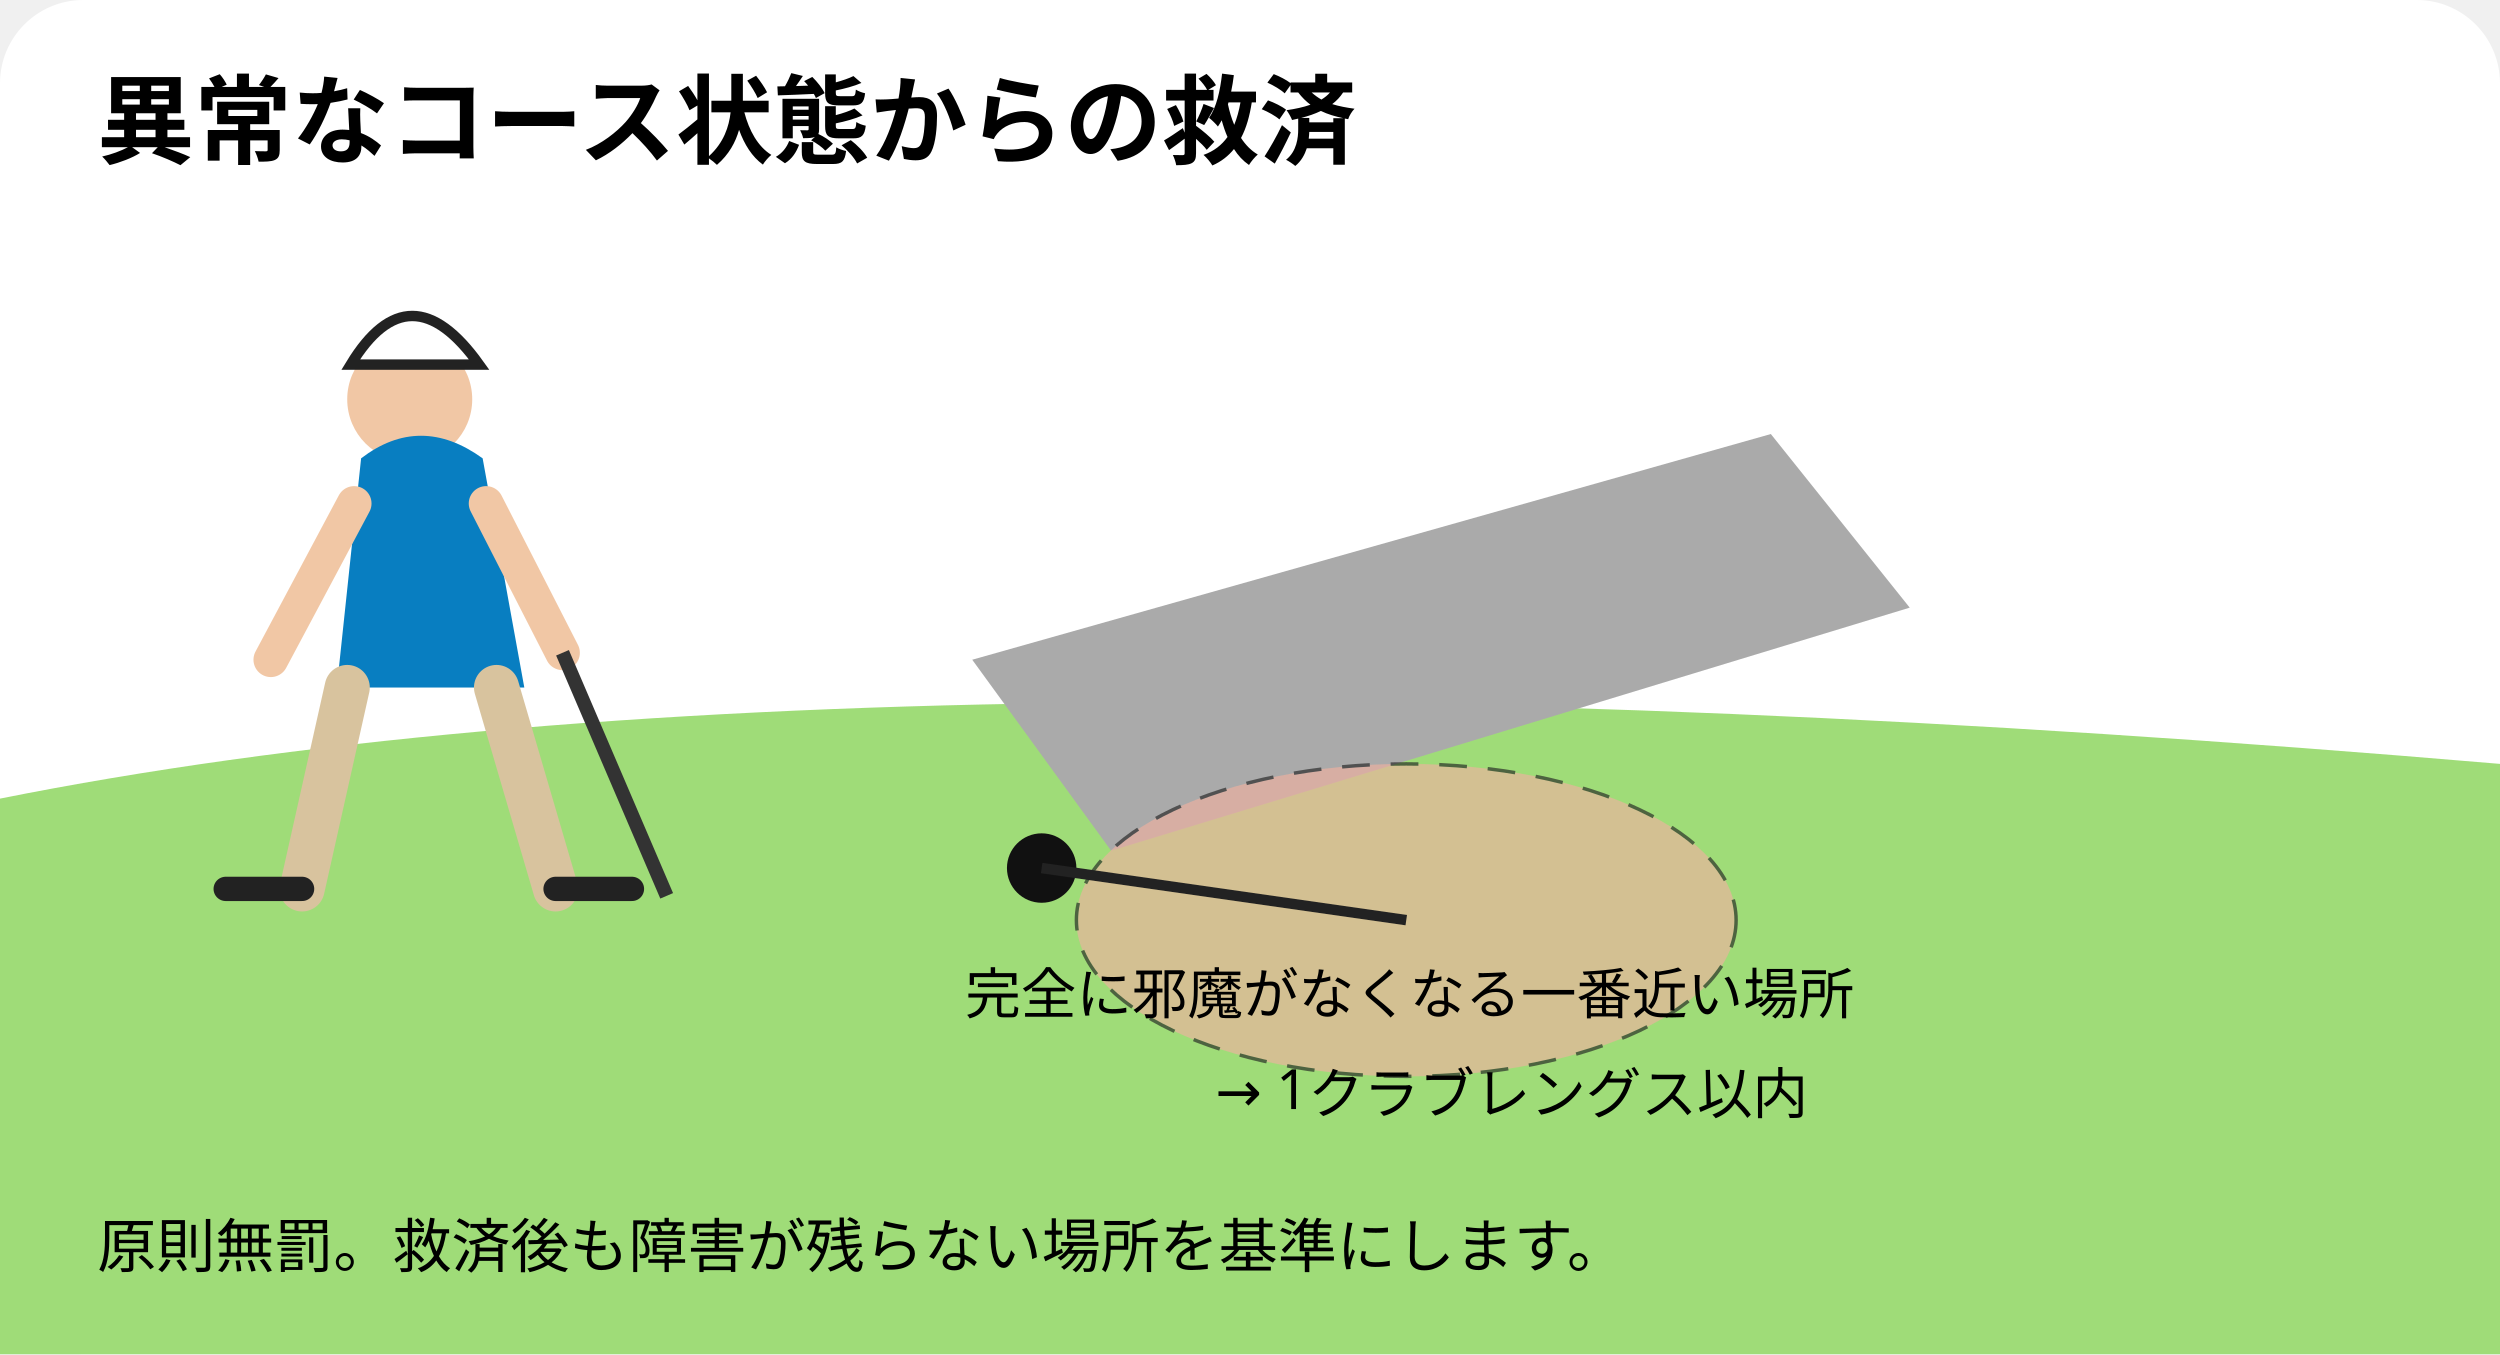
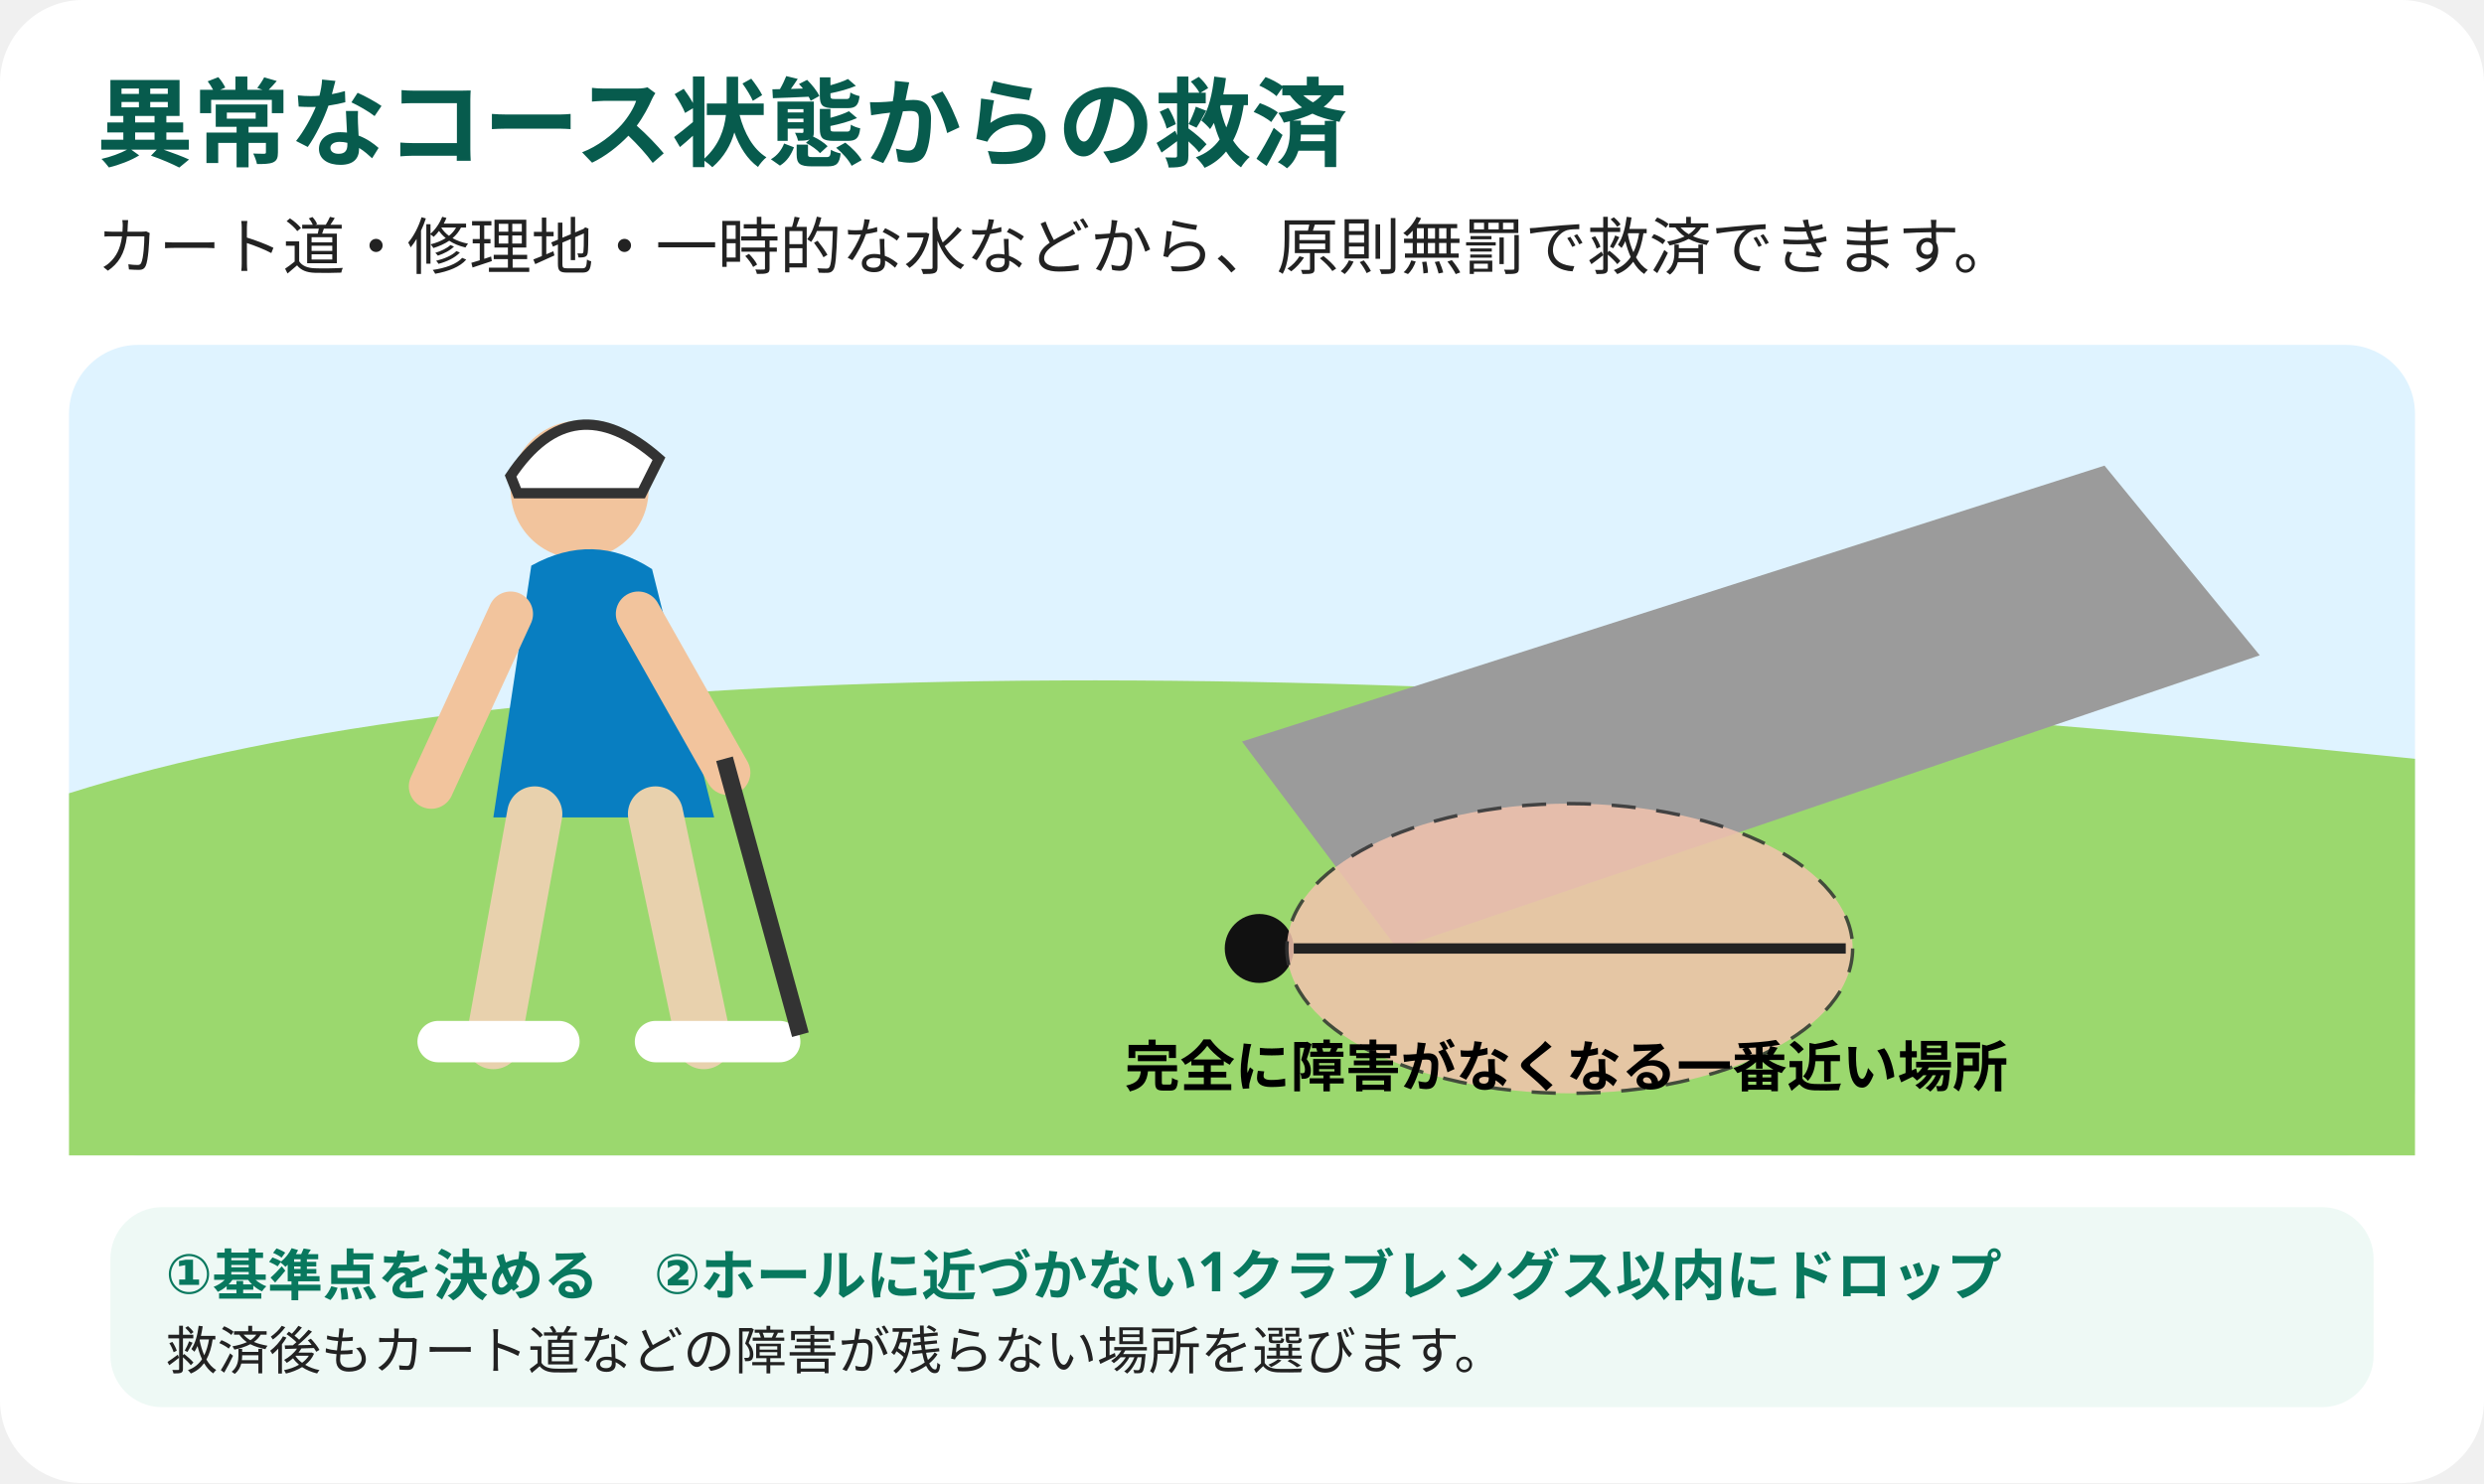
- <svg xmlns="http://www.w3.org/2000/svg" viewBox="0 0 720 390">
-   <rect width="720" height="390" rx="24" fill="#fff" />
-   <text x="28" y="45" font-family="sans-serif" font-size="28" font-weight="700">異常なコース状態からの救済</text>
-   <path d="M0 230Q250 180 720 220V390H0Z" fill="#9fdc78" />
-   <path d="M280 190L510 125L550 175L320 245Z" fill="#aaa" />
-   <g aria-label="golfer">
-     <circle cx="118" cy="115" r="18" fill="#f1c7a5" />
-     <path d="M101 105q17-28 37 0z" fill="#fff" stroke="#222" stroke-width="3" />
-     <path d="M104 132q17-13 35 0l12 66h-54z" fill="#087ec1" />
-     <path d="M100 198l-13 58M143 198l17 58" stroke="#d8c39e" stroke-width="13" stroke-linecap="round" />
-     <path d="M87 256h-22M160 256h22" stroke="#222" stroke-width="7" stroke-linecap="round" />
-     <path d="M102 145l-24 45M140 145l22 43" stroke="#f1c7a5" stroke-width="10" stroke-linecap="round" />
-     <path d="M162 188l30 70" stroke="#333" stroke-width="4" />
+ <svg xmlns="http://www.w3.org/2000/svg" viewBox="0 0 720 430">
+   <rect width="720" height="430" rx="24" fill="#fff" />
+   <text x="28" y="46" font-family="sans-serif" font-size="28" font-weight="700" fill="#075b4d">異常なコース状態からの救済</text>
+   <text x="28" y="78" font-family="sans-serif" font-size="18" fill="#222">カート道・修理地・一時的な水などから、原則無罰で救済できます。</text>
+   <rect x="20" y="100" width="680" height="235" rx="20" fill="#dff3ff" />
+   <path d="M20 230Q210 170 700 220V335H20Z" fill="#9bd86e" />
+   <path d="M360 215l250-80 45 55-250 85z" fill="#9b9b9b" />
+   <g transform="translate(120 112)">
+     <circle cx="48" cy="30" r="20" fill="#f2c49d" />
+     <path d="M28 26q18-27 43-5l-5 10H30z" fill="#fff" stroke="#333" stroke-width="3" />
+     <path d="M34 52q18-10 35 1l18 72H23z" fill="#087ec1" />
+     <path d="M28 66L5 116" stroke="#f2c49d" stroke-width="13" stroke-linecap="round" />
+     <path d="M65 66L91 112" stroke="#f2c49d" stroke-width="13" stroke-linecap="round" />
+     <path d="M35 124L23 190M70 124L84 190" stroke="#e8d1ad" stroke-width="16" stroke-linecap="round" />
+     <path d="M7 190h35M70 190h36" stroke="#fff" stroke-width="12" stroke-linecap="round" />
+     <path d="M90 108L112 188" stroke="#333" stroke-width="5" />
  </g>
-   <circle cx="300" cy="250" r="10" fill="#111" />
-   <ellipse cx="405" cy="265" rx="95" ry="45" fill="#efb09f" opacity=".65" stroke="#222" stroke-dasharray="8 6" />
-   <path d="M300 250L405 265" stroke="#222" stroke-width="3" />
-   <text x="278" y="292" font-family="sans-serif" font-size="16">完全に邪魔がなくなる一番近い場所</text>
-   <text x="350" y="320" font-family="sans-serif" font-size="16">→ 1クラブレングス以内</text>
-   <text x="28" y="365" font-family="sans-serif" font-size="17">原則無罰。救済後も障害が残らない場所を基準にします。</text>
+   <circle cx="365" cy="275" r="10" fill="#111" />
+   <ellipse cx="455" cy="275" rx="82" ry="42" fill="#f2c3ae" opacity=".85" stroke="#333" stroke-dasharray="7 6" />
+   <path d="M375 275H535" stroke="#222" stroke-width="3" />
+   <text x="326" y="315" font-family="sans-serif" font-size="16" font-weight="700">完全に障害がなくなる一番近い場所</text>
+   <rect x="32" y="350" width="656" height="58" rx="15" fill="#eef9f5" />
+   <text x="48" y="375" font-family="sans-serif" font-size="16" font-weight="700" fill="#08785e">①基準点を決める　②ホールに近づかない1クラブレングス以内にドロップ</text>
+   <text x="48" y="397" font-family="sans-serif" font-size="15" fill="#222">救済後もカート道などの障害が残らない場所を選びます。</text>
</svg>
